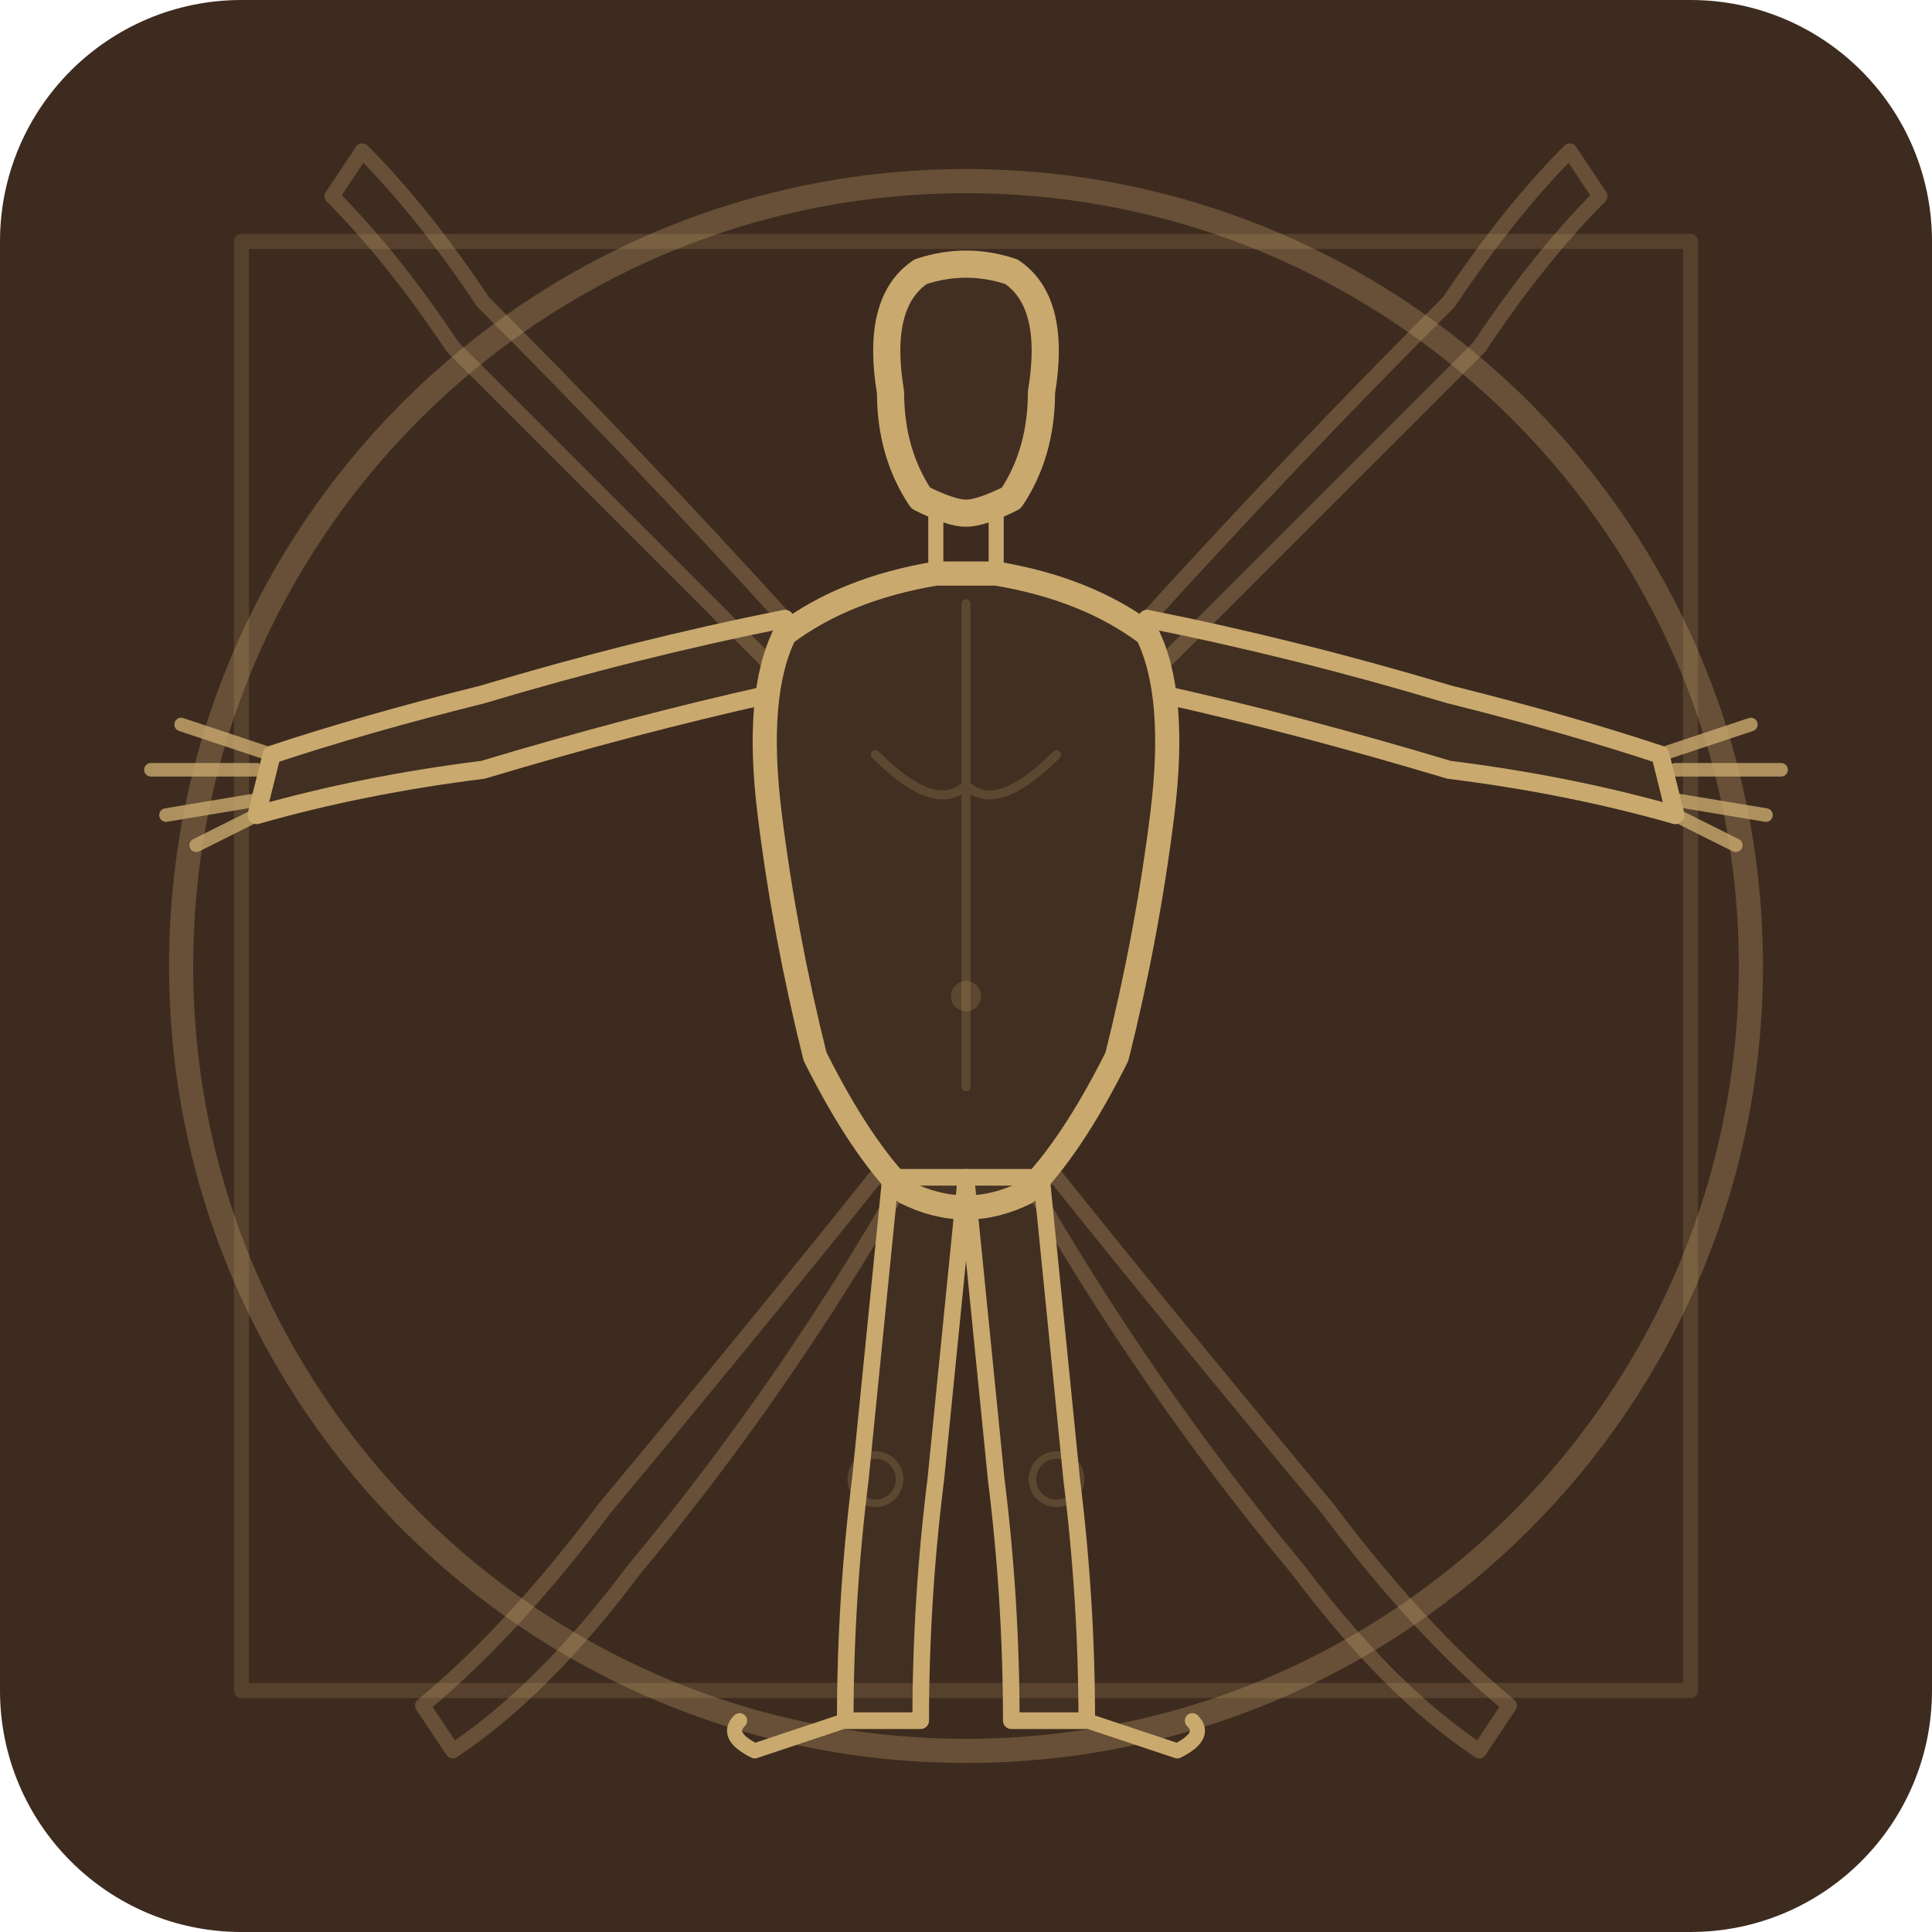
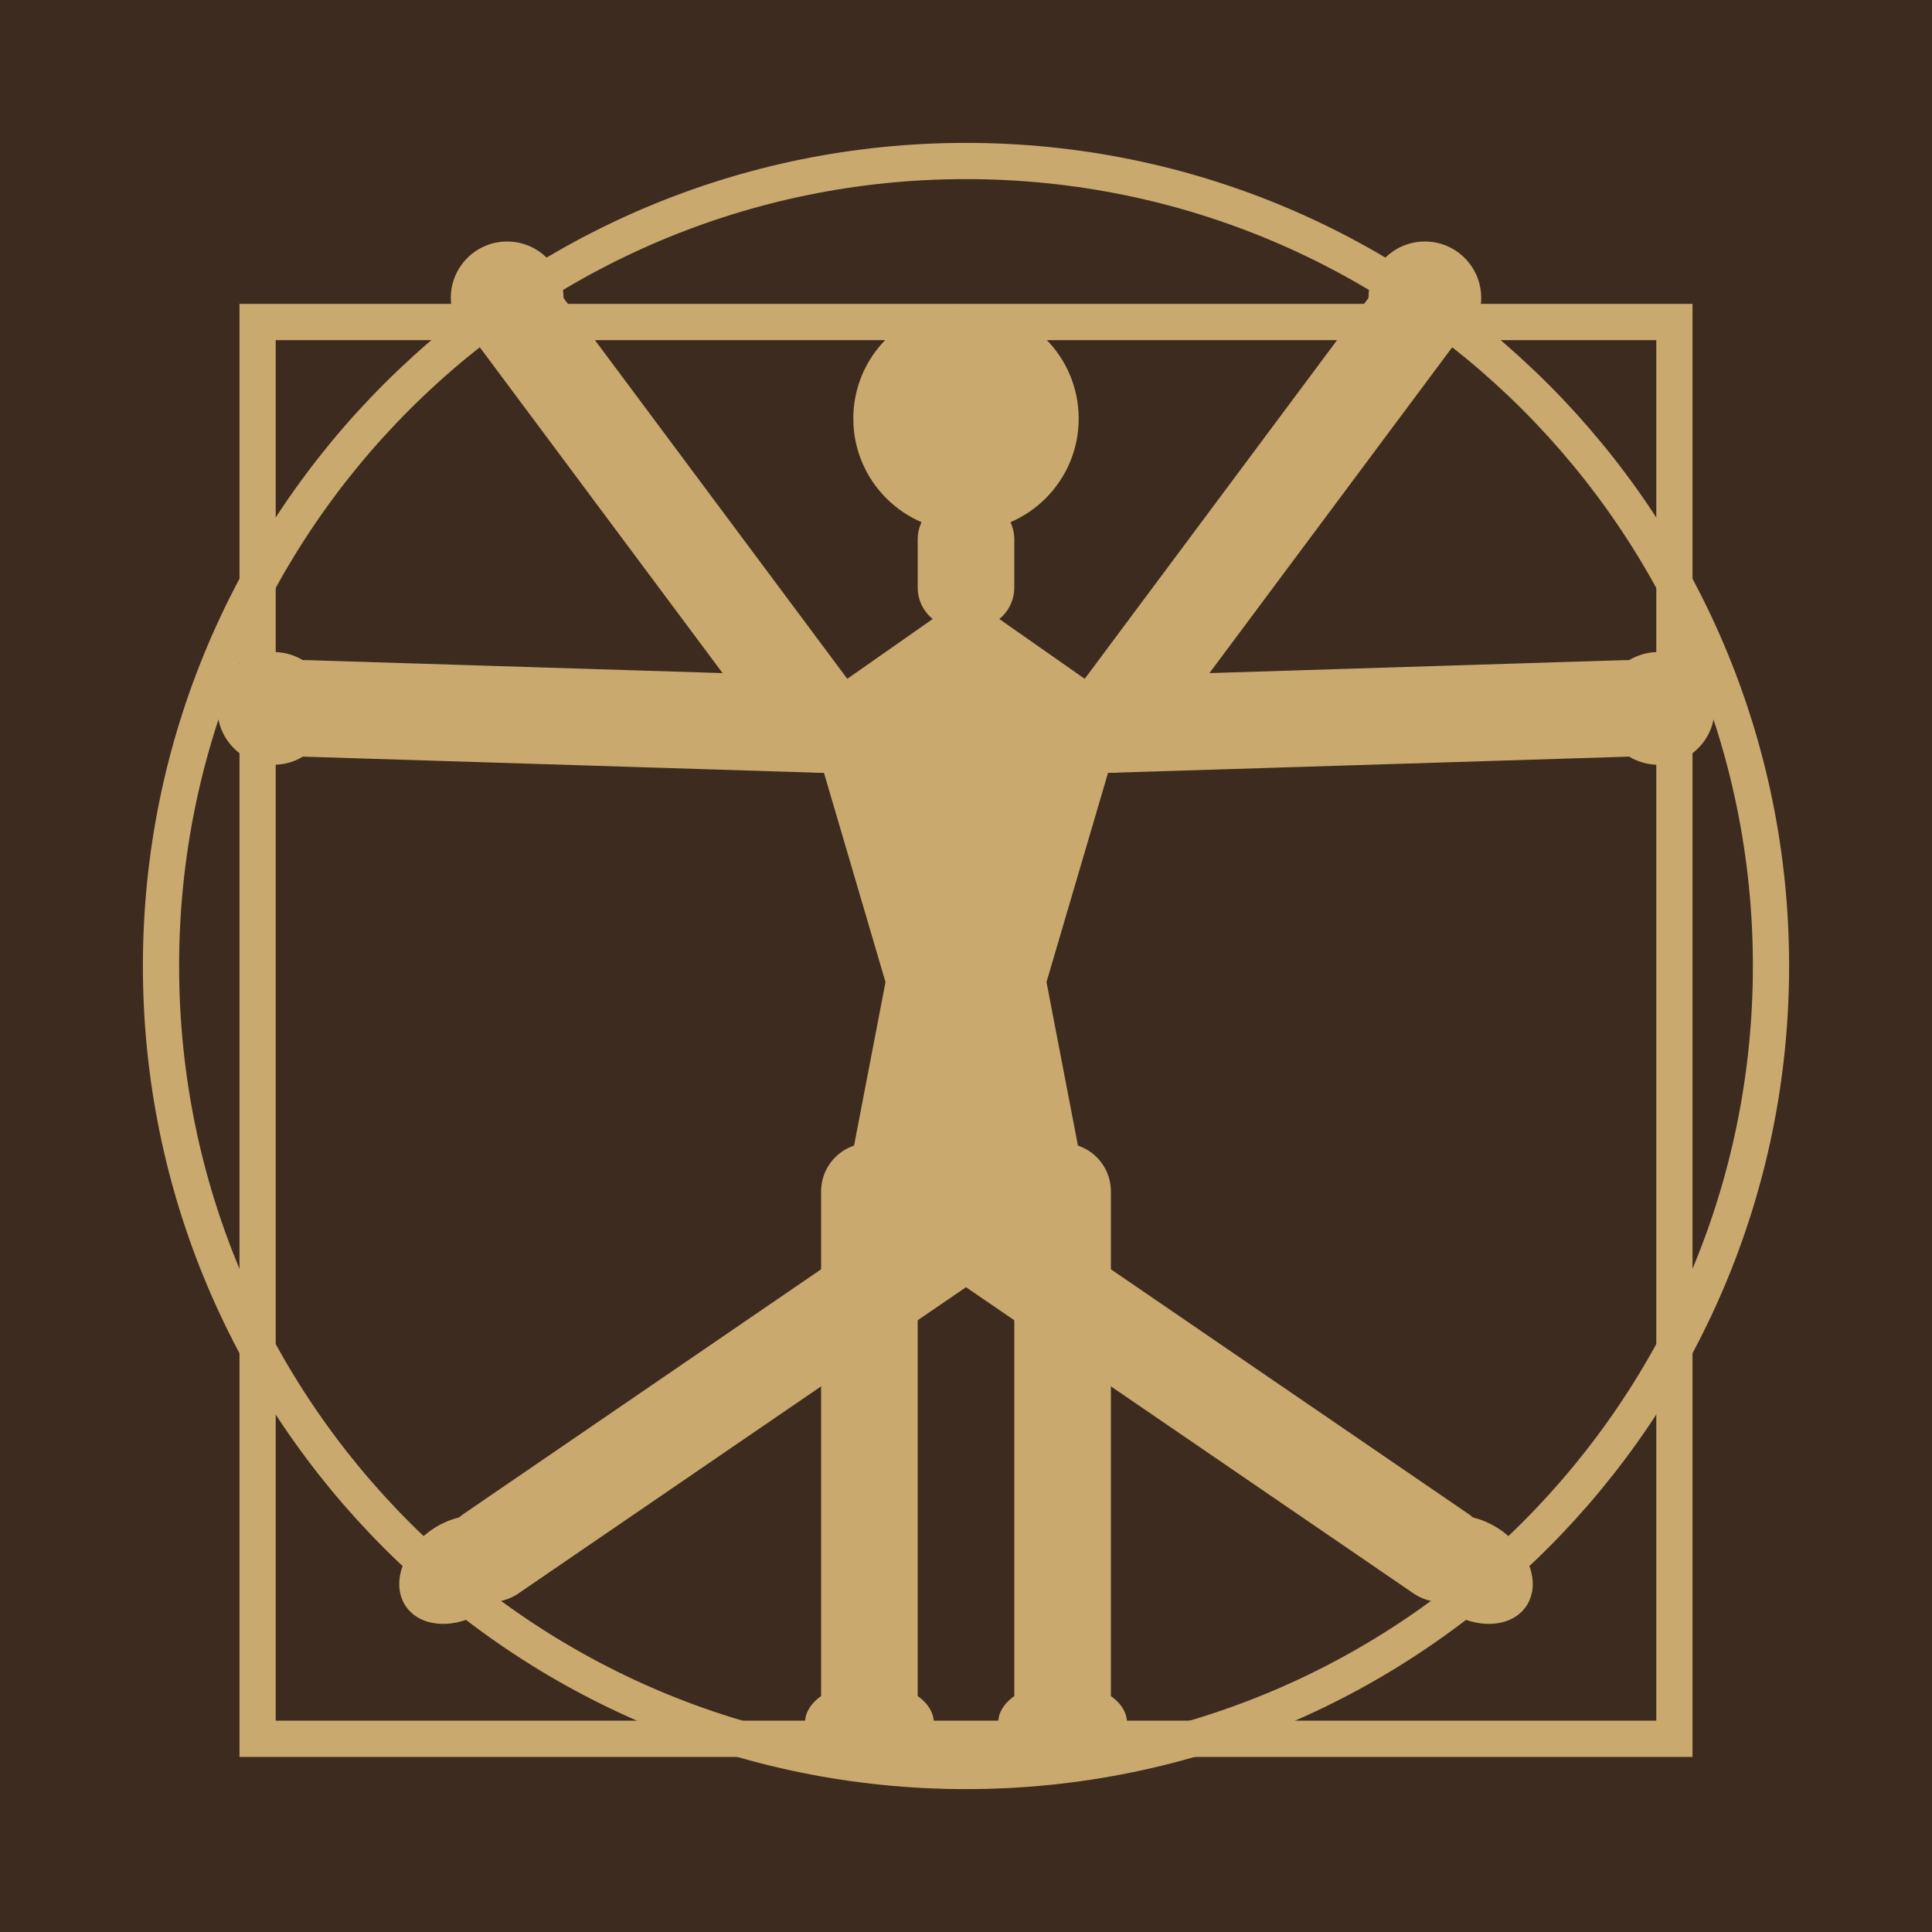
- <svg xmlns="http://www.w3.org/2000/svg" viewBox="0 0 64 64">
-   <rect width="64" height="64" rx="8" fill="#3d2b1f" />
-   <g stroke="#c9a96e" fill="none" stroke-linecap="round" stroke-linejoin="round">
-     <circle cx="32" cy="32" r="26" stroke-width="0.8" opacity="0.3" />
-     <rect x="8" y="8" width="48" height="48" stroke-width="0.5" opacity="0.18" />
-     <path d="M 29.5 13 Q 29 10 30.5 9 Q 32 8.5 33.5 9 Q 35 10 34.5 13              Q 34.5 15 33.5 16.5 Q 32.5 17 32 17 Q 31.5 17 30.5 16.5 Q 29.5 15 29.5 13 Z" stroke-width="0.9" fill="#c9a96e" fill-opacity="0.04" />
-     <line x1="31" y1="17" x2="31" y2="19" stroke-width="0.5" />
-     <line x1="33" y1="17" x2="33" y2="19" stroke-width="0.5" />
-     <path d="M 31 19 Q 28 19.5 26 21 Q 25 23 25.5 27              Q 26 31 27 35 Q 28.5 38 30 39.5 Q 32 40.5 34 39.5              Q 35.5 38 37 35 Q 38 31 38.5 27              Q 39 23 38 21 Q 36 19.5 33 19 Z" stroke-width="0.8" fill="#c9a96e" fill-opacity="0.03" />
-     <path d="M 26 20.5 Q 21 21.5 16 23 Q 12 24 9 25              L 8.5 27 Q 12 26 16 25.5 Q 21 24 25.5 23 Z" stroke-width="0.6" fill="#c9a96e" fill-opacity="0.03" />
-     <g stroke-width="0.45" opacity="0.8">
-       <path d="M 9 25 L 6 24" />
-       <path d="M 8.5 25.5 L 5 25.5" />
-       <path d="M 8.5 26.5 L 5.5 27" />
-       <path d="M 8.5 27 L 6.5 28" />
+ <svg xmlns="http://www.w3.org/2000/svg" viewBox="0 0 240 240" role="img" aria-label="Nobodies">
+   <rect width="240" height="240" fill="#3d2b1f" />
+   <g transform="translate(0,4)">
+     <g fill="none" stroke="#c9a96e" stroke-width="4.5" stroke-linecap="round">
+       <circle cx="120" cy="116" r="100" />
+       <rect x="32" y="36" width="176" height="176" />
    </g>
-     <path d="M 38 20.5 Q 43 21.5 48 23 Q 52 24 55 25              L 55.5 27 Q 52 26 48 25.5 Q 43 24 38.5 23 Z" stroke-width="0.6" fill="#c9a96e" fill-opacity="0.03" />
-     <g stroke-width="0.45" opacity="0.8">
-       <path d="M 55 25 L 58 24" />
-       <path d="M 55.5 25.5 L 59 25.5" />
-       <path d="M 55.5 26.5 L 58.5 27" />
-       <path d="M 55.5 27 L 57.5 28" />
+     <g fill="none" stroke="#c9a96e" stroke-width="12" stroke-linecap="round" stroke-linejoin="round">
+       <g id="vmlimb">
+         <line x1="138" y1="86" x2="202" y2="84" />
+         <line x1="138" y1="86" x2="176" y2="35" />
+         <line x1="132" y1="144" x2="132" y2="209" />
+         <line x1="122" y1="150" x2="179" y2="189" />
+       </g>
+       <use href="#vmlimb" transform="translate(240,0) scale(-1,1)" />
    </g>
-     <path d="M 29.5 39 Q 29 44 28.5 49 Q 28 53 28 57              L 30.5 57 Q 30.5 53 31 49 Q 31.5 44 32 39 Z" stroke-width="0.55" fill="#c9a96e" fill-opacity="0.03" />
-     <path d="M 28 57 L 25 58 Q 24 57.5 24.5 57" stroke-width="0.5" />
-     <path d="M 34.5 39 Q 35 44 35.5 49 Q 36 53 36 57              L 33.5 57 Q 33.5 53 33 49 Q 32.5 44 32 39 Z" stroke-width="0.55" fill="#c9a96e" fill-opacity="0.03" />
-     <path d="M 36 57 L 39 58 Q 40 57.5 39.5 57" stroke-width="0.5" />
-     <g stroke-width="0.3" opacity="0.2">
-       <path d="M 29 25 Q 31 27 32 26" />
-       <path d="M 35 25 Q 33 27 32 26" />
-       <line x1="32" y1="20" x2="32" y2="36" />
+     <g fill="#c9a96e" stroke="none">
+       <path d="M120,70 L140,84 L130,118 L135,144 L120,151 L105,144 L110,118 L100,84 Z" />
+       <rect x="114" y="58" width="12" height="16" rx="5" />
+       <circle cx="120" cy="48" r="14" />
+       <circle cx="206" cy="84" r="7" />
+       <circle cx="34" cy="84" r="7" />
+       <circle cx="177" cy="33" r="7" />
+       <circle cx="63" cy="33" r="7" />
+       <ellipse cx="132" cy="210" rx="8" ry="5" />
+       <ellipse cx="108" cy="210" rx="8" ry="5" />
+       <ellipse cx="183" cy="191" rx="8" ry="6" transform="rotate(35 183 191)" />
+       <ellipse cx="57" cy="191" rx="8" ry="6" transform="rotate(-35 57 191)" />
    </g>
-     <g opacity="0.3">
-       <path d="M 26 20.5 Q 21 15 16 10 Q 14 7 12 5                L 11 6.5 Q 13 8.5 15 11.5 Q 20 16.5 25.5 22 Z" stroke-width="0.5" fill="#c9a96e" fill-opacity="0.03" />
-       <path d="M 38 20.5 Q 43 15 48 10 Q 50 7 52 5                L 53 6.5 Q 51 8.5 49 11.5 Q 44 16.5 38.5 22 Z" stroke-width="0.5" fill="#c9a96e" fill-opacity="0.03" />
-       <path d="M 30 39 Q 26 46 21 52 Q 18 56 15 58                L 14 56.5 Q 17 54 20 50 Q 25 44 29 39 Z" stroke-width="0.5" fill="#c9a96e" fill-opacity="0.03" />
-       <path d="M 34 39 Q 38 46 43 52 Q 46 56 49 58                L 50 56.5 Q 47 54 44 50 Q 39 44 35 39 Z" stroke-width="0.5" fill="#c9a96e" fill-opacity="0.03" />
-     </g>
-     <circle cx="32" cy="33" r="0.5" fill="#c9a96e" fill-opacity="0.2" stroke="none" />
-     <circle cx="29" cy="49" r="0.8" stroke-width="0.25" opacity="0.2" />
-     <circle cx="35" cy="49" r="0.8" stroke-width="0.25" opacity="0.2" />
  </g>
</svg>
